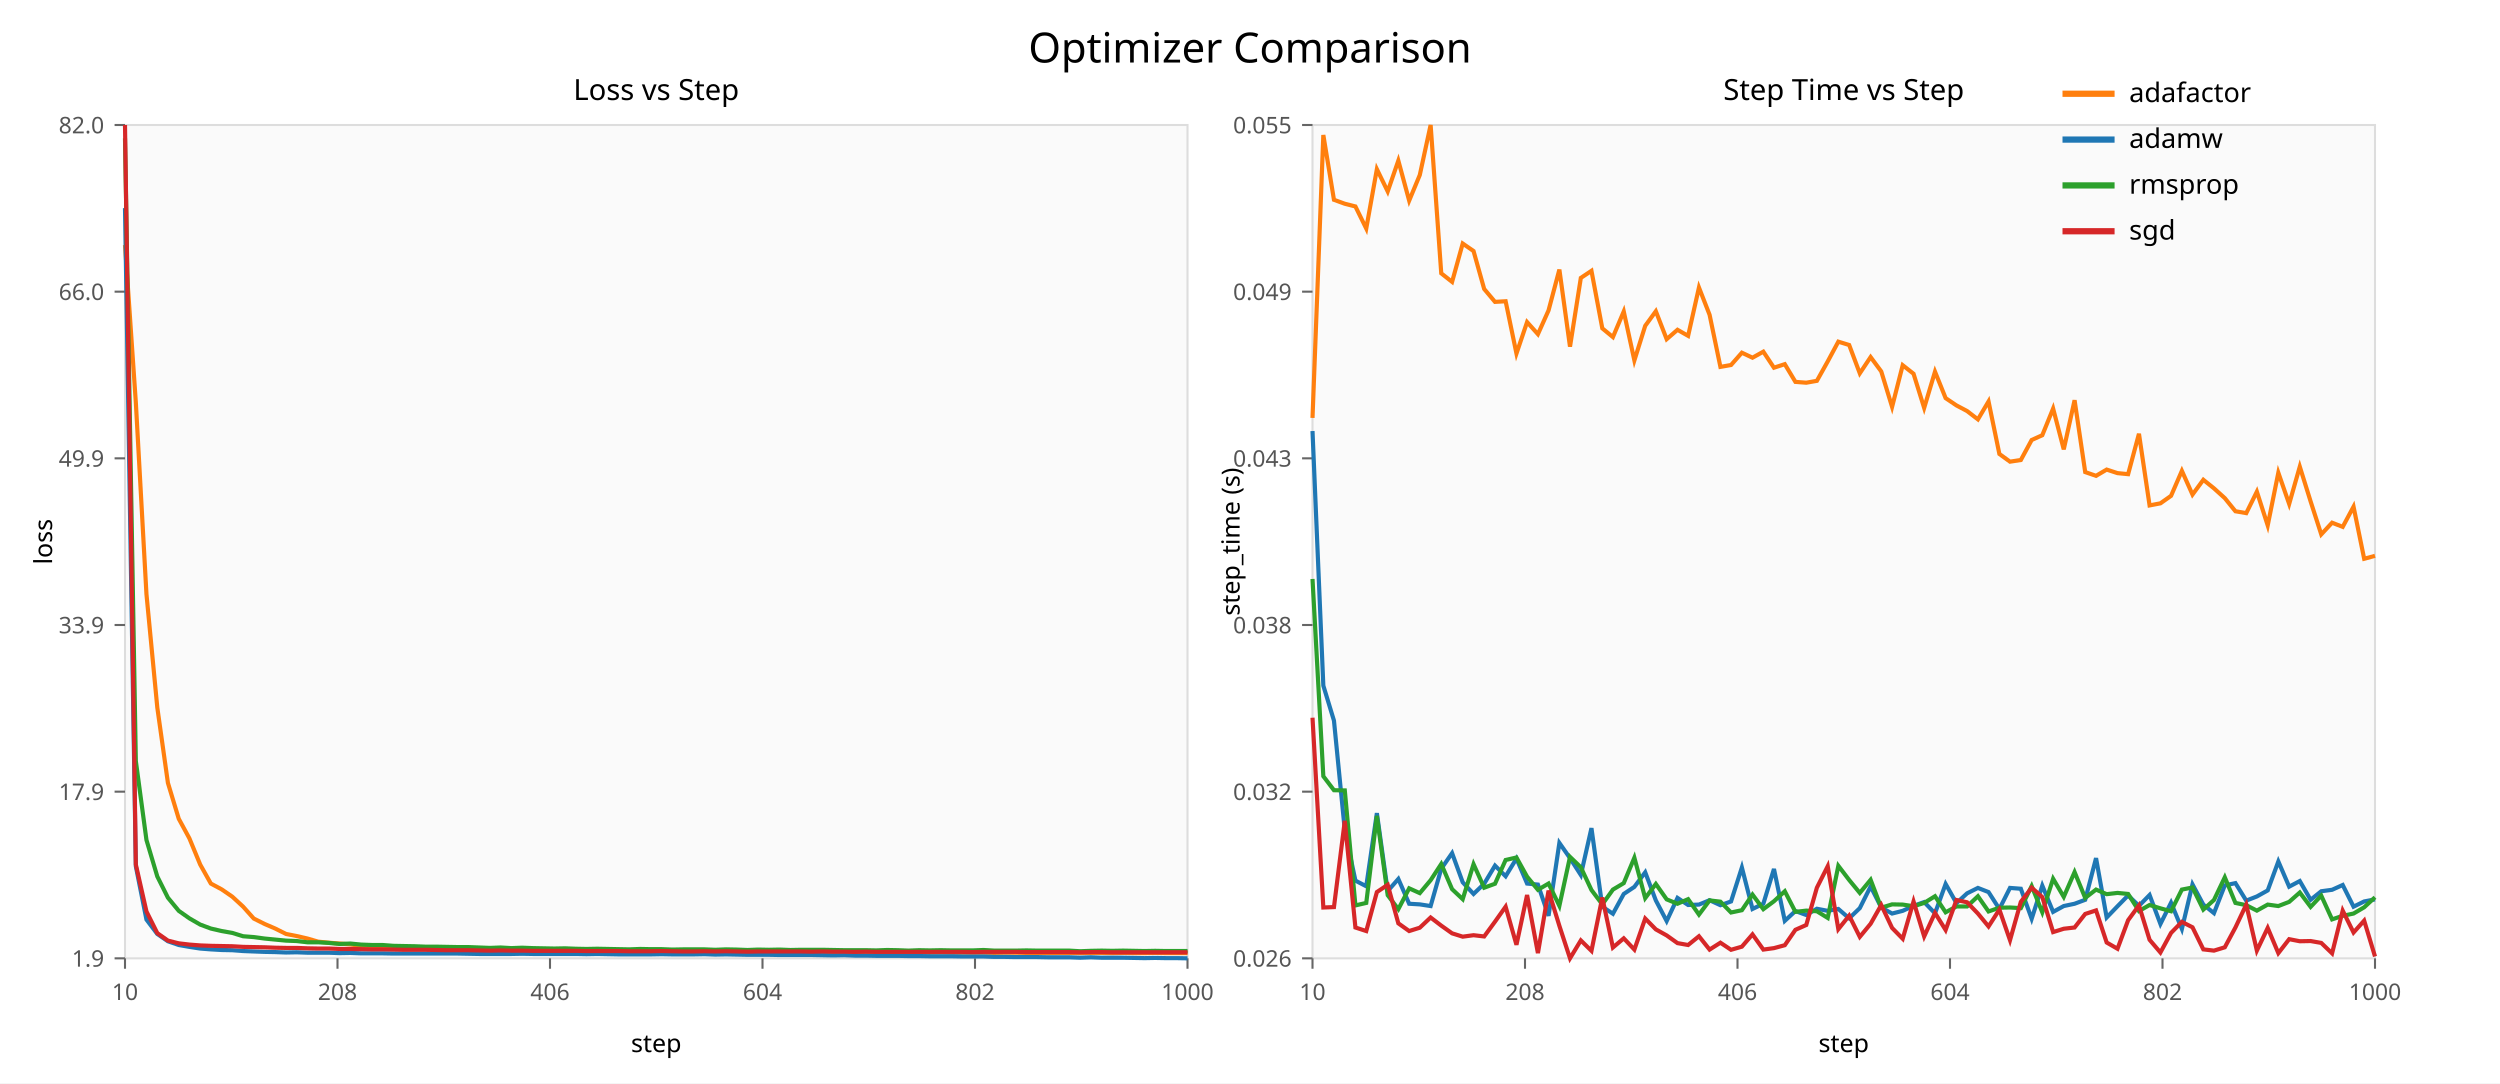
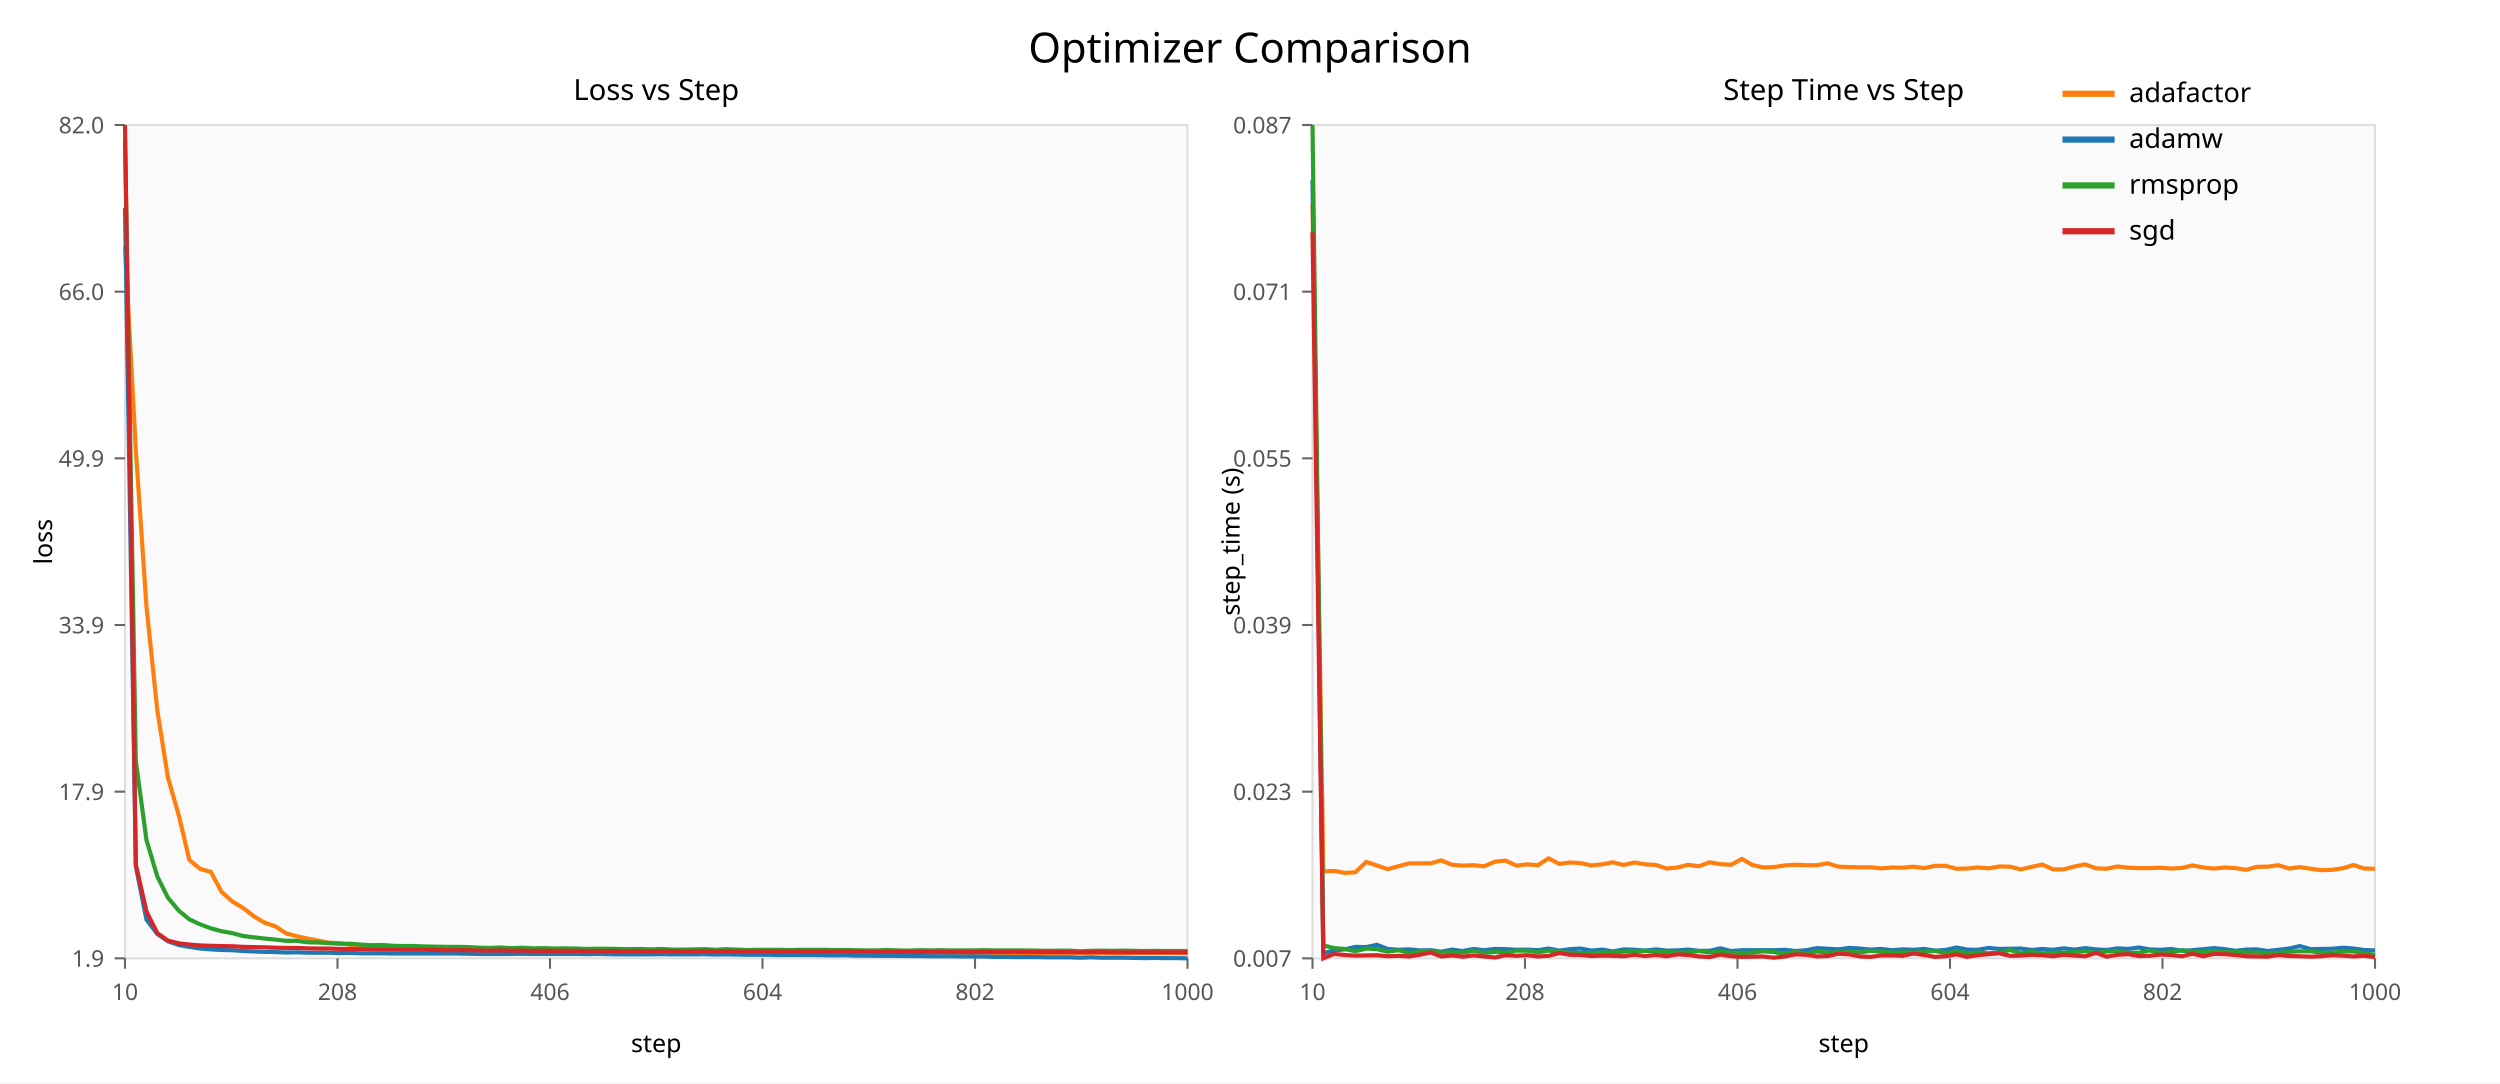
<svg xmlns="http://www.w3.org/2000/svg" width="1200" height="520" viewBox="0 0 1200 520">
  <rect x="0" y="0" width="100%" height="100%" fill="#ffffff" />
  <text x="600.0" y="30" text-anchor="middle" font-size="20" font-family="sans-serif">Optimizer Comparison</text>
  <rect x="60" y="60" width="510.0" height="400" fill="#fafafa" stroke="#dddddd" />
  <text x="315.0" y="48" text-anchor="middle" font-size="14" font-family="sans-serif">Loss vs Step</text>
  <rect x="630.0" y="60" width="510.0" height="400" fill="#fafafa" stroke="#dddddd" />
  <text x="885.0" y="48" text-anchor="middle" font-size="14" font-family="sans-serif">Step Time vs Step</text>
  <line x1="60.0" y1="460.0" x2="60.0" y2="465.0" stroke="#666" stroke-width="1" />
  <text x="60.0" y="480.0" text-anchor="middle" font-size="11" font-family="sans-serif" fill="#555">10</text>
  <line x1="162.0" y1="460.0" x2="162.0" y2="465.0" stroke="#666" stroke-width="1" />
  <text x="162.0" y="480.0" text-anchor="middle" font-size="11" font-family="sans-serif" fill="#555">208</text>
  <line x1="264.0" y1="460.0" x2="264.0" y2="465.0" stroke="#666" stroke-width="1" />
  <text x="264.0" y="480.0" text-anchor="middle" font-size="11" font-family="sans-serif" fill="#555">406</text>
  <line x1="366.0" y1="460.0" x2="366.0" y2="465.0" stroke="#666" stroke-width="1" />
  <text x="366.0" y="480.0" text-anchor="middle" font-size="11" font-family="sans-serif" fill="#555">604</text>
  <line x1="468.0" y1="460.0" x2="468.0" y2="465.0" stroke="#666" stroke-width="1" />
  <text x="468.0" y="480.0" text-anchor="middle" font-size="11" font-family="sans-serif" fill="#555">802</text>
  <line x1="570.0" y1="460.0" x2="570.0" y2="465.0" stroke="#666" stroke-width="1" />
  <text x="570.0" y="480.0" text-anchor="middle" font-size="11" font-family="sans-serif" fill="#555">1000</text>
  <line x1="55.0" y1="460.0" x2="60.0" y2="460.0" stroke="#666" stroke-width="1" />
  <text x="50.0" y="464.0" text-anchor="end" font-size="11" font-family="sans-serif" fill="#555">1.9</text>
  <line x1="55.0" y1="380.0" x2="60.0" y2="380.0" stroke="#666" stroke-width="1" />
  <text x="50.0" y="384.0" text-anchor="end" font-size="11" font-family="sans-serif" fill="#555">17.9</text>
  <line x1="55.0" y1="300.0" x2="60.0" y2="300.0" stroke="#666" stroke-width="1" />
  <text x="50.0" y="304.0" text-anchor="end" font-size="11" font-family="sans-serif" fill="#555">33.9</text>
  <line x1="55.0" y1="220.0" x2="60.0" y2="220.0" stroke="#666" stroke-width="1" />
  <text x="50.0" y="224.0" text-anchor="end" font-size="11" font-family="sans-serif" fill="#555">49.9</text>
  <line x1="55.0" y1="140.0" x2="60.0" y2="140.0" stroke="#666" stroke-width="1" />
  <text x="50.0" y="144.0" text-anchor="end" font-size="11" font-family="sans-serif" fill="#555">66.0</text>
  <line x1="55.0" y1="60.0" x2="60.0" y2="60.0" stroke="#666" stroke-width="1" />
  <text x="50.0" y="64.0" text-anchor="end" font-size="11" font-family="sans-serif" fill="#555">82.0</text>
  <line x1="630.0" y1="460.0" x2="630.0" y2="465.0" stroke="#666" stroke-width="1" />
  <text x="630.0" y="480.0" text-anchor="middle" font-size="11" font-family="sans-serif" fill="#555">10</text>
  <line x1="732.0" y1="460.0" x2="732.0" y2="465.0" stroke="#666" stroke-width="1" />
  <text x="732.0" y="480.0" text-anchor="middle" font-size="11" font-family="sans-serif" fill="#555">208</text>
  <line x1="834.0" y1="460.0" x2="834.0" y2="465.0" stroke="#666" stroke-width="1" />
  <text x="834.0" y="480.0" text-anchor="middle" font-size="11" font-family="sans-serif" fill="#555">406</text>
  <line x1="936.0" y1="460.0" x2="936.0" y2="465.0" stroke="#666" stroke-width="1" />
  <text x="936.0" y="480.0" text-anchor="middle" font-size="11" font-family="sans-serif" fill="#555">604</text>
  <line x1="1038.0" y1="460.0" x2="1038.0" y2="465.0" stroke="#666" stroke-width="1" />
  <text x="1038.0" y="480.0" text-anchor="middle" font-size="11" font-family="sans-serif" fill="#555">802</text>
  <line x1="1140.0" y1="460.0" x2="1140.0" y2="465.0" stroke="#666" stroke-width="1" />
  <text x="1140.0" y="480.0" text-anchor="middle" font-size="11" font-family="sans-serif" fill="#555">1000</text>
  <line x1="625.0" y1="460.0" x2="630.0" y2="460.0" stroke="#666" stroke-width="1" />
-   <text x="620.0" y="464.0" text-anchor="end" font-size="11" font-family="sans-serif" fill="#555">0.026</text>
+   <text x="620.0" y="464.0" text-anchor="end" font-size="11" font-family="sans-serif" fill="#555">0.007</text>
  <line x1="625.0" y1="380.0" x2="630.0" y2="380.0" stroke="#666" stroke-width="1" />
-   <text x="620.0" y="384.0" text-anchor="end" font-size="11" font-family="sans-serif" fill="#555">0.032</text>
+   <text x="620.0" y="384.0" text-anchor="end" font-size="11" font-family="sans-serif" fill="#555">0.023</text>
  <line x1="625.0" y1="300.0" x2="630.0" y2="300.0" stroke="#666" stroke-width="1" />
-   <text x="620.0" y="304.0" text-anchor="end" font-size="11" font-family="sans-serif" fill="#555">0.038</text>
+   <text x="620.0" y="304.0" text-anchor="end" font-size="11" font-family="sans-serif" fill="#555">0.039</text>
  <line x1="625.0" y1="220.0" x2="630.0" y2="220.0" stroke="#666" stroke-width="1" />
-   <text x="620.0" y="224.0" text-anchor="end" font-size="11" font-family="sans-serif" fill="#555">0.043</text>
+   <text x="620.0" y="224.0" text-anchor="end" font-size="11" font-family="sans-serif" fill="#555">0.055</text>
  <line x1="625.0" y1="140.0" x2="630.0" y2="140.0" stroke="#666" stroke-width="1" />
-   <text x="620.0" y="144.0" text-anchor="end" font-size="11" font-family="sans-serif" fill="#555">0.049</text>
+   <text x="620.0" y="144.0" text-anchor="end" font-size="11" font-family="sans-serif" fill="#555">0.071</text>
  <line x1="625.0" y1="60.0" x2="630.0" y2="60.0" stroke="#666" stroke-width="1" />
-   <text x="620.0" y="64.0" text-anchor="end" font-size="11" font-family="sans-serif" fill="#555">0.055</text>
-   <polyline fill="none" stroke="#ff7f0e" stroke-width="2" points="60.0,117.6 65.2,193.2 70.3,285.2 75.5,339.6 80.6,375.8 85.8,393.0 90.9,402.4 96.1,415.0 101.2,424.1 106.4,426.9 111.5,430.4 116.7,435.2 121.8,440.9 127.0,443.5 132.1,445.7 137.3,448.3 142.4,449.3 147.6,450.5 152.7,452.0 157.9,452.5 163.0,452.9 168.2,453.3 173.3,454.1 178.5,454.5 183.6,454.6 188.8,455.0 193.9,455.0 199.1,455.2 204.2,455.4 209.4,455.4 214.5,455.6 219.7,455.7 224.8,455.9 230.0,456.0 235.2,456.1 240.3,456.1 245.5,456.2 250.6,456.1 255.8,456.2 260.9,456.3 266.1,456.4 271.2,456.4 276.4,456.4 281.5,456.6 286.7,456.6 291.8,456.7 297.0,456.8 302.1,456.8 307.3,456.8 312.4,456.8 317.6,456.8 322.7,457.0 327.9,456.9 333.0,456.9 338.2,456.9 343.3,457.0 348.5,456.9 353.6,457.0 358.8,457.0 363.9,457.0 369.1,457.1 374.2,457.1 379.4,457.1 384.5,457.1 389.7,457.2 394.8,457.1 400.0,457.3 405.2,457.2 410.3,457.3 415.5,457.2 420.6,457.3 425.8,457.3 430.9,457.3 436.1,457.3 441.2,457.2 446.4,457.3 451.5,457.2 456.7,457.3 461.8,457.3 467.0,457.3 472.1,457.3 477.3,457.4 482.4,457.3 487.6,457.3 492.7,457.4 497.9,457.4 503.0,457.5 508.2,457.4 513.3,457.4 518.5,457.5 523.6,457.4 528.8,457.4 533.9,457.5 539.1,457.4 544.2,457.5 549.4,457.5 554.5,457.4 559.7,457.5 564.8,457.5 570.0,457.5" />
-   <polyline fill="none" stroke="#ff7f0e" stroke-width="2" points="630.0,200.6 635.2,64.8 640.3,95.9 645.5,97.8 650.6,99.1 655.8,109.7 660.9,81.2 666.1,91.9 671.2,77.1 676.4,96.3 681.5,84.0 686.7,60.0 691.8,131.2 697.0,135.3 702.1,116.9 707.3,120.5 712.4,138.7 717.6,144.9 722.7,144.6 727.9,169.7 733.0,154.6 738.2,160.4 743.3,149.0 748.5,129.4 753.6,166.4 758.8,133.4 763.9,130.0 769.1,157.6 774.2,161.8 779.4,149.5 784.5,173.0 789.7,156.4 794.8,149.4 800.0,162.8 805.2,158.3 810.3,161.2 815.5,138.0 820.6,151.1 825.8,176.1 830.9,175.2 836.1,169.3 841.2,171.7 846.4,168.8 851.5,176.5 856.7,174.8 861.8,183.3 867.0,183.7 872.1,182.8 877.3,173.5 882.4,164.0 887.6,165.6 892.7,179.2 897.9,171.4 903.0,178.3 908.2,195.3 913.3,175.3 918.5,179.4 923.6,195.8 928.8,178.4 933.9,191.1 939.1,194.6 944.2,197.3 949.4,201.3 954.5,192.7 959.7,217.9 964.8,221.6 970.0,220.8 975.2,211.2 980.3,208.9 985.5,196.1 990.6,215.7 995.8,192.1 1000.9,226.6 1006.1,228.4 1011.2,225.4 1016.4,227.1 1021.5,227.6 1026.7,208.2 1031.8,242.6 1037.0,241.6 1042.1,238.0 1047.3,226.0 1052.4,237.4 1057.6,230.3 1062.7,234.4 1067.9,239.1 1073.0,245.4 1078.2,246.3 1083.3,236.0 1088.5,252.2 1093.6,226.9 1098.8,241.9 1103.9,224.0 1109.1,240.7 1114.2,256.5 1119.4,250.9 1124.5,252.9 1129.7,243.2 1134.8,268.2 1140.0,266.8" />
+   <text x="620.0" y="64.0" text-anchor="end" font-size="11" font-family="sans-serif" fill="#555">0.087</text>
+   <polyline fill="none" stroke="#ff7f0e" stroke-width="2" points="60.0,118.3 65.2,216.1 70.3,291.1 75.5,340.9 80.6,373.2 85.8,391.3 90.9,412.8 96.1,417.1 101.2,418.5 106.4,428.2 111.5,432.7 116.7,435.8 121.8,439.8 127.0,442.9 132.1,444.6 137.3,448.0 142.4,449.4 147.6,450.5 152.7,451.5 157.9,452.5 163.0,452.7 168.2,453.5 173.3,453.8 178.5,454.3 183.6,454.3 188.8,454.5 193.9,454.9 199.1,455.0 204.2,455.2 209.4,455.3 214.5,455.5 219.7,455.6 224.8,455.7 230.0,456.0 235.2,456.0 240.3,455.9 245.5,456.1 250.6,456.1 255.8,456.2 260.9,456.3 266.1,456.4 271.2,456.4 276.4,456.5 281.5,456.6 286.7,456.6 291.8,456.7 297.0,456.7 302.1,456.8 307.3,456.8 312.4,456.9 317.6,456.8 322.7,456.9 327.9,457.0 333.0,457.0 338.2,457.0 343.3,457.1 348.5,457.0 353.6,457.1 358.8,457.1 363.9,457.1 369.1,457.1 374.2,457.1 379.4,457.1 384.5,457.2 389.7,457.2 394.8,457.2 400.0,457.3 405.2,457.3 410.3,457.4 415.5,457.3 420.6,457.3 425.8,457.3 430.9,457.3 436.1,457.4 441.2,457.3 446.4,457.4 451.5,457.3 456.7,457.4 461.8,457.4 467.0,457.4 472.1,457.3 477.3,457.4 482.4,457.4 487.6,457.4 492.7,457.5 497.9,457.4 503.0,457.5 508.2,457.5 513.3,457.5 518.5,457.5 523.6,457.4 528.8,457.4 533.9,457.5 539.1,457.5 544.2,457.5 549.4,457.5 554.5,457.4 559.7,457.5 564.8,457.5 570.0,457.5" />
+   <polyline fill="none" stroke="#ff7f0e" stroke-width="2" points="630.0,98.1 635.2,418.3 640.3,418.0 645.5,419.0 650.6,418.7 655.8,413.7 660.9,415.4 666.1,417.2 671.2,415.8 676.4,414.4 681.5,414.4 686.7,414.4 691.8,413.0 697.0,415.1 702.1,415.5 707.3,415.3 712.4,415.8 717.6,413.6 722.7,413.1 727.9,415.5 733.0,414.9 738.2,415.3 743.3,412.0 748.5,414.7 753.6,414.0 758.8,414.3 763.9,415.4 769.1,414.9 774.2,413.9 779.4,415.2 784.5,414.0 789.7,414.9 794.8,415.2 800.0,416.9 805.2,416.4 810.3,415.1 815.5,415.8 820.6,413.9 825.8,414.8 830.9,415.1 836.1,412.3 841.2,415.2 846.4,416.4 851.5,416.2 856.7,415.4 861.8,415.1 867.0,415.3 872.1,415.3 877.3,414.4 882.4,416.0 887.6,416.2 892.7,416.3 897.9,416.3 903.0,416.8 908.2,416.4 913.3,416.5 918.5,416.0 923.6,416.7 928.8,415.6 933.9,415.6 939.1,417.0 944.2,416.9 949.4,416.4 954.5,416.8 959.7,415.9 964.8,416.0 970.0,417.3 975.2,416.1 980.3,415.0 985.5,417.3 990.6,417.3 995.8,415.9 1000.9,414.9 1006.1,416.8 1011.2,417.0 1016.4,415.9 1021.5,416.5 1026.7,416.7 1031.8,416.7 1037.0,416.5 1042.1,416.9 1047.3,416.6 1052.4,415.4 1057.6,416.4 1062.7,416.9 1067.9,416.4 1073.0,416.7 1078.2,417.5 1083.3,416.1 1088.5,416.0 1093.6,415.3 1098.8,416.9 1103.9,416.2 1109.1,417.0 1114.2,417.7 1119.4,417.5 1124.5,416.8 1129.7,415.2 1134.8,416.9 1140.0,417.0" />
  <polyline fill="none" stroke="#1f77b4" stroke-width="2" points="60.0,99.9 65.2,415.8 70.3,441.4 75.5,448.3 80.6,451.8 85.8,453.6 90.9,454.5 96.1,455.3 101.2,455.7 106.4,456.0 111.5,456.1 116.7,456.5 121.8,456.7 127.0,456.9 132.1,457.0 137.3,457.2 142.4,457.1 147.6,457.3 152.7,457.3 157.9,457.3 163.0,457.5 168.2,457.4 173.3,457.6 178.5,457.6 183.6,457.6 188.8,457.7 193.9,457.7 199.1,457.7 204.2,457.7 209.4,457.7 214.5,457.7 219.7,457.7 224.8,457.8 230.0,457.9 235.2,457.9 240.3,457.9 245.5,457.9 250.6,457.8 255.8,457.9 260.9,457.9 266.1,457.9 271.2,457.9 276.4,457.9 281.5,458.0 286.7,457.9 291.8,458.0 297.0,458.1 302.1,458.1 307.3,458.1 312.4,458.1 317.6,458.0 322.7,458.1 327.9,458.1 333.0,458.1 338.2,458.0 343.3,458.2 348.5,458.1 353.6,458.2 358.8,458.3 363.9,458.3 369.1,458.3 374.2,458.4 379.4,458.4 384.5,458.4 389.7,458.4 394.8,458.5 400.0,458.6 405.2,458.5 410.3,458.7 415.5,458.7 420.6,458.8 425.8,458.8 430.9,458.8 436.1,458.9 441.2,458.9 446.4,459.0 451.5,459.0 456.7,459.0 461.8,459.1 467.0,459.1 472.1,459.1 477.3,459.3 482.4,459.3 487.6,459.4 492.7,459.4 497.9,459.4 503.0,459.5 508.2,459.5 513.3,459.5 518.5,459.7 523.6,459.5 528.8,459.7 533.9,459.7 539.1,459.7 544.2,459.8 549.4,459.9 554.5,459.8 559.7,459.9 564.8,459.9 570.0,460.0" />
-   <polyline fill="none" stroke="#1f77b4" stroke-width="2" points="630.0,206.9 635.2,329.1 640.3,345.9 645.5,398.5 650.6,422.7 655.8,425.4 660.9,390.3 666.1,427.7 671.2,421.9 676.4,433.8 681.5,434.1 686.7,434.9 691.8,417.0 697.0,409.5 702.1,423.5 707.3,429.1 712.4,424.2 717.6,415.5 722.7,420.6 727.9,412.1 733.0,424.1 738.2,424.6 743.3,439.6 748.5,404.6 753.6,411.9 758.8,420.0 763.9,397.5 769.1,435.2 774.2,438.6 779.4,429.1 784.5,425.7 789.7,418.7 794.8,432.2 800.0,442.1 805.2,431.0 810.3,434.4 815.5,434.2 820.6,432.1 825.8,434.5 830.9,432.7 836.1,416.4 841.2,436.3 846.4,433.8 851.5,417.1 856.7,442.0 861.8,437.3 867.0,439.2 872.1,436.2 877.3,437.2 882.4,436.3 887.6,440.8 892.7,435.9 897.9,425.5 903.0,435.6 908.2,438.5 913.3,437.2 918.5,434.8 923.6,433.0 928.8,438.4 933.9,424.3 939.1,433.5 944.2,428.8 949.4,426.2 954.5,428.2 959.7,436.3 964.8,426.2 970.0,426.6 975.2,441.0 980.3,425.1 985.5,437.7 990.6,434.9 995.8,433.8 1000.9,431.9 1006.1,411.9 1011.2,440.4 1016.4,435.0 1021.5,429.8 1026.7,434.8 1031.8,429.6 1037.0,443.5 1042.1,433.3 1047.3,445.9 1052.4,424.5 1057.6,434.2 1062.7,438.3 1067.9,425.0 1073.0,423.9 1078.2,432.3 1083.3,430.3 1088.5,427.4 1093.6,413.5 1098.8,425.6 1103.9,422.9 1109.1,431.9 1114.2,427.8 1119.4,427.1 1124.5,424.8 1129.7,435.2 1134.8,432.7 1140.0,431.7" />
-   <polyline fill="none" stroke="#2ca02c" stroke-width="2" points="60.0,66.4 65.2,365.3 70.3,403.2 75.5,420.7 80.6,430.9 85.8,437.2 90.9,440.8 96.1,443.8 101.2,445.7 106.4,446.9 111.5,447.8 116.7,449.4 121.8,449.8 127.0,450.5 132.1,451.0 137.3,451.5 142.4,451.7 147.6,452.3 152.7,452.3 157.9,452.6 163.0,453.1 168.2,452.9 173.3,453.4 178.5,453.6 183.6,453.6 188.8,454.0 193.9,454.1 199.1,454.2 204.2,454.4 209.4,454.4 214.5,454.5 219.7,454.6 224.8,454.6 230.0,454.8 235.2,455.0 240.3,454.8 245.5,455.1 250.6,454.9 255.8,455.1 260.9,455.2 266.1,455.3 271.2,455.2 276.4,455.4 281.5,455.5 286.7,455.4 291.8,455.5 297.0,455.6 302.1,455.7 307.3,455.5 312.4,455.6 317.6,455.6 322.7,455.8 327.9,455.7 333.0,455.7 338.2,455.7 343.3,455.9 348.5,455.7 353.6,455.8 358.8,456.0 363.9,455.8 369.1,455.9 374.2,455.8 379.4,456.0 384.5,455.9 389.7,455.9 394.8,455.9 400.0,456.0 405.2,456.1 410.3,456.1 415.5,456.1 420.6,456.2 425.8,456.0 430.9,456.1 436.1,456.3 441.2,456.1 446.4,456.2 451.5,456.1 456.7,456.2 461.8,456.2 467.0,456.2 472.1,456.0 477.3,456.3 482.4,456.3 487.6,456.3 492.7,456.2 497.9,456.3 503.0,456.3 508.2,456.3 513.3,456.3 518.5,456.6 523.6,456.4 528.8,456.3 533.9,456.4 539.1,456.3 544.2,456.4 549.4,456.5 554.5,456.4 559.7,456.5 564.8,456.5 570.0,456.5" />
-   <polyline fill="none" stroke="#2ca02c" stroke-width="2" points="630.0,277.9 635.2,372.6 640.3,379.3 645.5,379.4 650.6,434.6 655.8,433.4 660.9,391.6 666.1,429.7 671.2,436.4 676.4,426.4 681.5,428.7 686.7,422.5 691.8,414.7 697.0,426.8 702.1,431.6 707.3,414.8 712.4,426.1 717.6,424.2 722.7,412.8 727.9,411.6 733.0,420.8 738.2,427.1 743.3,424.1 748.5,434.8 753.6,411.3 758.8,416.3 763.9,427.2 769.1,434.1 774.2,427.0 779.4,423.9 784.5,411.7 789.7,431.1 794.8,424.3 800.0,431.7 805.2,433.8 810.3,431.6 815.5,439.0 820.6,432.2 825.8,432.8 830.9,438.0 836.1,436.9 841.2,429.4 846.4,436.4 851.5,432.6 856.7,427.8 861.8,437.7 867.0,437.1 872.1,437.4 877.3,440.6 882.4,415.6 887.6,422.4 892.7,428.6 897.9,422.3 903.0,435.7 908.2,434.1 913.3,434.2 918.5,435.0 923.6,433.4 928.8,430.2 933.9,437.9 939.1,435.1 944.2,435.1 949.4,430.2 954.5,437.5 959.7,435.7 964.8,435.6 970.0,435.9 975.2,425.3 980.3,437.9 985.5,421.8 990.6,430.5 995.8,418.6 1000.9,431.0 1006.1,427.0 1011.2,429.2 1016.4,428.6 1021.5,429.1 1026.7,437.3 1031.8,434.4 1037.0,436.0 1042.1,437.4 1047.3,427.0 1052.4,426.0 1057.6,436.6 1062.7,432.0 1067.9,421.1 1073.0,433.4 1078.2,434.5 1083.3,437.1 1088.5,434.2 1093.6,434.9 1098.8,432.9 1103.9,428.4 1109.1,435.3 1114.2,429.9 1119.4,441.3 1124.5,439.6 1129.7,438.5 1134.8,435.5 1140.0,430.7" />
+   <polyline fill="none" stroke="#1f77b4" stroke-width="2" points="630.0,86.4 635.2,457.6 640.3,456.2 645.5,455.7 650.6,454.5 655.8,454.6 660.9,453.5 666.1,455.5 671.2,455.9 676.4,455.7 681.5,456.2 686.7,456.1 691.8,456.8 697.0,455.8 702.1,456.5 707.3,455.5 712.4,456.1 717.6,455.5 722.7,455.6 727.9,455.9 733.0,455.8 738.2,456.1 743.3,455.3 748.5,456.3 753.6,455.6 758.8,455.3 763.9,456.3 769.1,455.8 774.2,456.7 779.4,455.7 784.5,455.9 789.7,456.3 794.8,455.7 800.0,456.3 805.2,456.2 810.3,455.8 815.5,456.4 820.6,456.4 825.8,455.2 830.9,456.5 836.1,456.1 841.2,456.1 846.4,456.1 851.5,456.1 856.7,455.9 861.8,456.5 867.0,456.1 872.1,455.1 877.3,455.4 882.4,455.7 887.6,455.0 892.7,455.3 897.9,455.8 903.0,455.5 908.2,456.1 913.3,455.7 918.5,455.9 923.6,455.5 928.8,456.3 933.9,456.0 939.1,454.8 944.2,455.8 949.4,455.9 954.5,455.0 959.7,455.5 964.8,455.4 970.0,455.3 975.2,456.0 980.3,455.5 985.5,455.9 990.6,455.2 995.8,455.8 1000.9,455.1 1006.1,455.7 1011.2,456.0 1016.4,455.2 1021.5,455.5 1026.7,454.8 1031.8,455.7 1037.0,455.9 1042.1,455.5 1047.3,456.4 1052.4,456.1 1057.6,455.6 1062.7,455.1 1067.9,455.6 1073.0,456.4 1078.2,455.8 1083.3,455.7 1088.5,456.5 1093.6,455.9 1098.8,455.3 1103.9,454.1 1109.1,455.6 1114.2,455.5 1119.4,455.4 1124.5,454.9 1129.7,455.3 1134.8,456.0 1140.0,456.2" />
+   <polyline fill="none" stroke="#2ca02c" stroke-width="2" points="60.0,66.4 65.2,365.3 70.3,403.2 75.5,420.7 80.6,430.9 85.8,437.1 90.9,441.3 96.1,443.7 101.2,445.6 106.4,447.0 111.5,447.9 116.7,449.3 121.8,449.9 127.0,450.5 132.1,451.0 137.3,451.6 142.4,451.6 147.6,452.3 152.7,452.4 157.9,452.7 163.0,453.0 168.2,453.0 173.3,453.4 178.5,453.7 183.6,453.6 188.8,454.0 193.9,454.1 199.1,454.1 204.2,454.3 209.4,454.4 214.5,454.5 219.7,454.5 224.8,454.6 230.0,454.9 235.2,455.0 240.3,454.8 245.5,455.1 250.6,454.9 255.8,455.2 260.9,455.1 266.1,455.3 271.2,455.2 276.4,455.3 281.5,455.5 286.7,455.4 291.8,455.4 297.0,455.5 302.1,455.6 307.3,455.5 312.4,455.7 317.6,455.5 322.7,455.8 327.9,455.8 333.0,455.7 338.2,455.6 343.3,455.9 348.5,455.6 353.6,455.8 358.8,456.0 363.9,455.9 369.1,455.9 374.2,455.9 379.4,456.0 384.5,455.9 389.7,455.9 394.8,455.9 400.0,456.0 405.2,456.0 410.3,456.1 415.5,456.2 420.6,456.2 425.8,456.0 430.9,456.2 436.1,456.3 441.2,456.1 446.4,456.2 451.5,456.1 456.7,456.2 461.8,456.2 467.0,456.2 472.1,456.1 477.3,456.2 482.4,456.2 487.6,456.2 492.7,456.2 497.9,456.3 503.0,456.4 508.2,456.3 513.3,456.3 518.5,456.6 523.6,456.4 528.8,456.3 533.9,456.4 539.1,456.3 544.2,456.4 549.4,456.5 554.5,456.4 559.7,456.5 564.8,456.5 570.0,456.5" />
+   <polyline fill="none" stroke="#2ca02c" stroke-width="2" points="630.0,60.0 635.2,453.8 640.3,455.1 645.5,455.5 650.6,456.6 655.8,455.3 660.9,455.6 666.1,456.8 671.2,456.1 676.4,457.5 681.5,456.8 686.7,456.5 691.8,457.3 697.0,457.1 702.1,457.3 707.3,456.3 712.4,457.4 717.6,456.9 722.7,457.4 727.9,456.3 733.0,456.3 738.2,457.1 743.3,456.3 748.5,456.8 753.6,457.4 758.8,457.4 763.9,457.5 769.1,457.2 774.2,457.2 779.4,456.8 784.5,456.5 789.7,456.4 794.8,456.7 800.0,457.0 805.2,457.2 810.3,457.2 815.5,456.5 820.6,457.2 825.8,456.9 830.9,457.3 836.1,457.4 841.2,457.3 846.4,456.6 851.5,457.0 856.7,457.8 861.8,456.9 867.0,457.8 872.1,456.7 877.3,457.3 882.4,457.1 887.6,456.8 892.7,457.2 897.9,456.4 903.0,456.8 908.2,457.3 913.3,457.1 918.5,457.2 923.6,456.9 928.8,456.4 933.9,457.5 939.1,456.7 944.2,457.5 949.4,457.2 954.5,457.6 959.7,457.2 964.8,456.0 970.0,457.6 975.2,457.0 980.3,457.6 985.5,457.3 990.6,457.3 995.8,457.1 1000.9,456.5 1006.1,457.4 1011.2,456.7 1016.4,456.5 1021.5,457.4 1026.7,457.3 1031.8,456.2 1037.0,457.4 1042.1,457.0 1047.3,456.1 1052.4,456.9 1057.6,457.0 1062.7,456.4 1067.9,457.0 1073.0,456.9 1078.2,457.2 1083.3,457.2 1088.5,457.5 1093.6,457.4 1098.8,456.9 1103.9,456.6 1109.1,456.6 1114.2,457.3 1119.4,457.4 1124.5,456.7 1129.7,456.7 1134.8,457.5 1140.0,458.4" />
  <polyline fill="none" stroke="#d62728" stroke-width="2" points="60.0,60.0 65.2,415.0 70.3,437.5 75.5,447.9 80.6,451.5 85.8,452.8 90.9,453.4 96.1,453.8 101.2,454.0 106.4,454.1 111.5,454.2 116.7,454.5 121.8,454.6 127.0,454.7 132.1,454.9 137.3,455.0 142.4,455.0 147.6,455.2 152.7,455.3 157.9,455.3 163.0,455.5 168.2,455.5 173.3,455.6 178.5,455.7 183.6,455.7 188.8,455.8 193.9,455.9 199.1,455.9 204.2,455.9 209.4,456.0 214.5,456.1 219.7,456.1 224.8,456.1 230.0,456.2 235.2,456.3 240.3,456.2 245.5,456.3 250.6,456.3 255.8,456.4 260.9,456.4 266.1,456.4 271.2,456.4 276.4,456.4 281.5,456.5 286.7,456.5 291.8,456.5 297.0,456.5 302.1,456.6 307.3,456.6 312.4,456.6 317.6,456.5 322.7,456.6 327.9,456.7 333.0,456.7 338.2,456.6 343.3,456.7 348.5,456.6 353.6,456.7 358.8,456.8 363.9,456.7 369.1,456.7 374.2,456.7 379.4,456.7 384.5,456.7 389.7,456.8 394.8,456.7 400.0,456.8 405.2,456.8 410.3,456.9 415.5,456.8 420.6,456.9 425.8,456.9 430.9,456.9 436.1,456.9 441.2,456.9 446.4,456.9 451.5,456.9 456.7,456.9 461.8,456.9 467.0,457.0 472.1,456.9 477.3,456.9 482.4,456.9 487.6,456.9 492.7,457.0 497.9,457.0 503.0,457.0 508.2,457.0 513.3,457.0 518.5,457.1 523.6,457.0 528.8,457.0 533.9,457.1 539.1,457.1 544.2,457.1 549.4,457.1 554.5,457.1 559.7,457.1 564.8,457.1 570.0,457.1" />
-   <polyline fill="none" stroke="#d62728" stroke-width="2" points="630.0,344.5 635.2,435.6 640.3,435.4 645.5,394.0 650.6,445.2 655.8,446.9 660.9,428.2 666.1,424.7 671.2,443.2 676.4,446.9 681.5,445.3 686.7,440.4 691.8,444.3 697.0,448.0 702.1,449.6 707.3,448.9 712.4,449.5 717.6,442.4 722.7,435.2 727.9,453.5 733.0,429.6 738.2,457.5 743.3,427.5 748.5,444.4 753.6,460.0 758.8,451.4 763.9,456.4 769.1,430.8 774.2,454.8 779.4,450.4 784.5,455.8 789.7,440.9 794.8,446.1 800.0,449.0 805.2,452.7 810.3,453.6 815.5,449.4 820.6,455.8 825.8,452.5 830.9,455.9 836.1,454.4 841.2,448.5 846.4,455.8 851.5,455.1 856.7,453.7 861.8,446.3 867.0,444.0 872.1,426.1 877.3,415.8 882.4,446.0 887.6,439.5 892.7,449.7 897.9,443.4 903.0,434.4 908.2,445.4 913.3,450.6 918.5,432.7 923.6,449.5 928.8,438.2 933.9,446.4 939.1,432.0 944.2,433.1 949.4,438.5 954.5,444.7 959.7,436.6 964.8,451.3 970.0,432.9 975.2,426.1 980.3,430.6 985.5,447.4 990.6,445.8 995.8,445.2 1000.9,438.7 1006.1,437.0 1011.2,452.4 1016.4,455.4 1021.5,441.7 1026.7,434.6 1031.8,451.1 1037.0,457.2 1042.1,447.8 1047.3,442.5 1052.4,445.1 1057.6,455.7 1062.7,456.3 1067.9,454.7 1073.0,445.2 1078.2,434.2 1083.3,456.3 1088.5,445.4 1093.6,457.5 1098.8,450.8 1103.9,451.8 1109.1,451.7 1114.2,452.6 1119.4,457.6 1124.5,437.1 1129.7,447.6 1134.8,441.9 1140.0,459.1" />
+   <polyline fill="none" stroke="#d62728" stroke-width="2" points="630.0,111.5 635.2,460.0 640.3,457.9 645.5,458.4 650.6,458.7 655.8,458.6 660.9,458.5 666.1,459.0 671.2,458.8 676.4,459.1 681.5,458.3 686.7,457.2 691.8,459.1 697.0,458.6 702.1,459.2 707.3,458.6 712.4,459.1 717.6,459.6 722.7,458.5 727.9,458.8 733.0,458.5 738.2,459.1 743.3,458.8 748.5,457.5 753.6,458.3 758.8,458.4 763.9,458.9 769.1,458.7 774.2,458.8 779.4,459.0 784.5,458.3 789.7,458.9 794.8,458.4 800.0,459.0 805.2,458.1 810.3,458.4 815.5,459.1 820.6,459.4 825.8,458.2 830.9,459.0 836.1,459.3 841.2,459.2 846.4,459.1 851.5,459.7 856.7,459.1 861.8,458.1 867.0,458.3 872.1,459.1 877.3,458.9 882.4,457.8 887.6,458.1 892.7,459.1 897.9,459.3 903.0,458.6 908.2,458.6 913.3,458.8 918.5,457.7 923.6,458.4 928.8,459.3 933.9,459.0 939.1,458.1 944.2,459.3 949.4,458.5 954.5,458.0 959.7,457.6 964.8,458.8 970.0,458.7 975.2,458.3 980.3,458.5 985.5,459.0 990.6,458.3 995.8,458.7 1000.9,459.0 1006.1,457.4 1011.2,459.2 1016.4,458.3 1021.5,458.0 1026.7,458.9 1031.8,458.8 1037.0,458.2 1042.1,458.4 1047.3,459.0 1052.4,457.8 1057.6,459.0 1062.7,457.9 1067.9,458.0 1073.0,458.4 1078.2,459.0 1083.3,459.1 1088.5,459.2 1093.6,458.4 1098.8,458.9 1103.9,459.0 1109.1,459.2 1114.2,459.0 1119.4,458.5 1124.5,458.7 1129.7,459.1 1134.8,458.8 1140.0,459.4" />
  <line x1="990" y1="45" x2="1015" y2="45" stroke="#ff7f0e" stroke-width="3" />
  <text x="1022" y="49" font-size="13" font-family="sans-serif">adafactor</text>
  <line x1="990" y1="67" x2="1015" y2="67" stroke="#1f77b4" stroke-width="3" />
  <text x="1022" y="71" font-size="13" font-family="sans-serif">adamw</text>
  <line x1="990" y1="89" x2="1015" y2="89" stroke="#2ca02c" stroke-width="3" />
  <text x="1022" y="93" font-size="13" font-family="sans-serif">rmsprop</text>
  <line x1="990" y1="111" x2="1015" y2="111" stroke="#d62728" stroke-width="3" />
  <text x="1022" y="115" font-size="13" font-family="sans-serif">sgd</text>
  <text x="315.0" y="505" text-anchor="middle" font-size="12" font-family="sans-serif">step</text>
  <text x="885.0" y="505" text-anchor="middle" font-size="12" font-family="sans-serif">step</text>
  <text x="25" y="260.0" text-anchor="middle" font-size="12" font-family="sans-serif" transform="rotate(-90 25,260.0)">loss</text>
  <text x="595.0" y="260.0" text-anchor="middle" font-size="12" font-family="sans-serif" transform="rotate(-90 595.0,260.0)">step_time (s)</text>
</svg>
